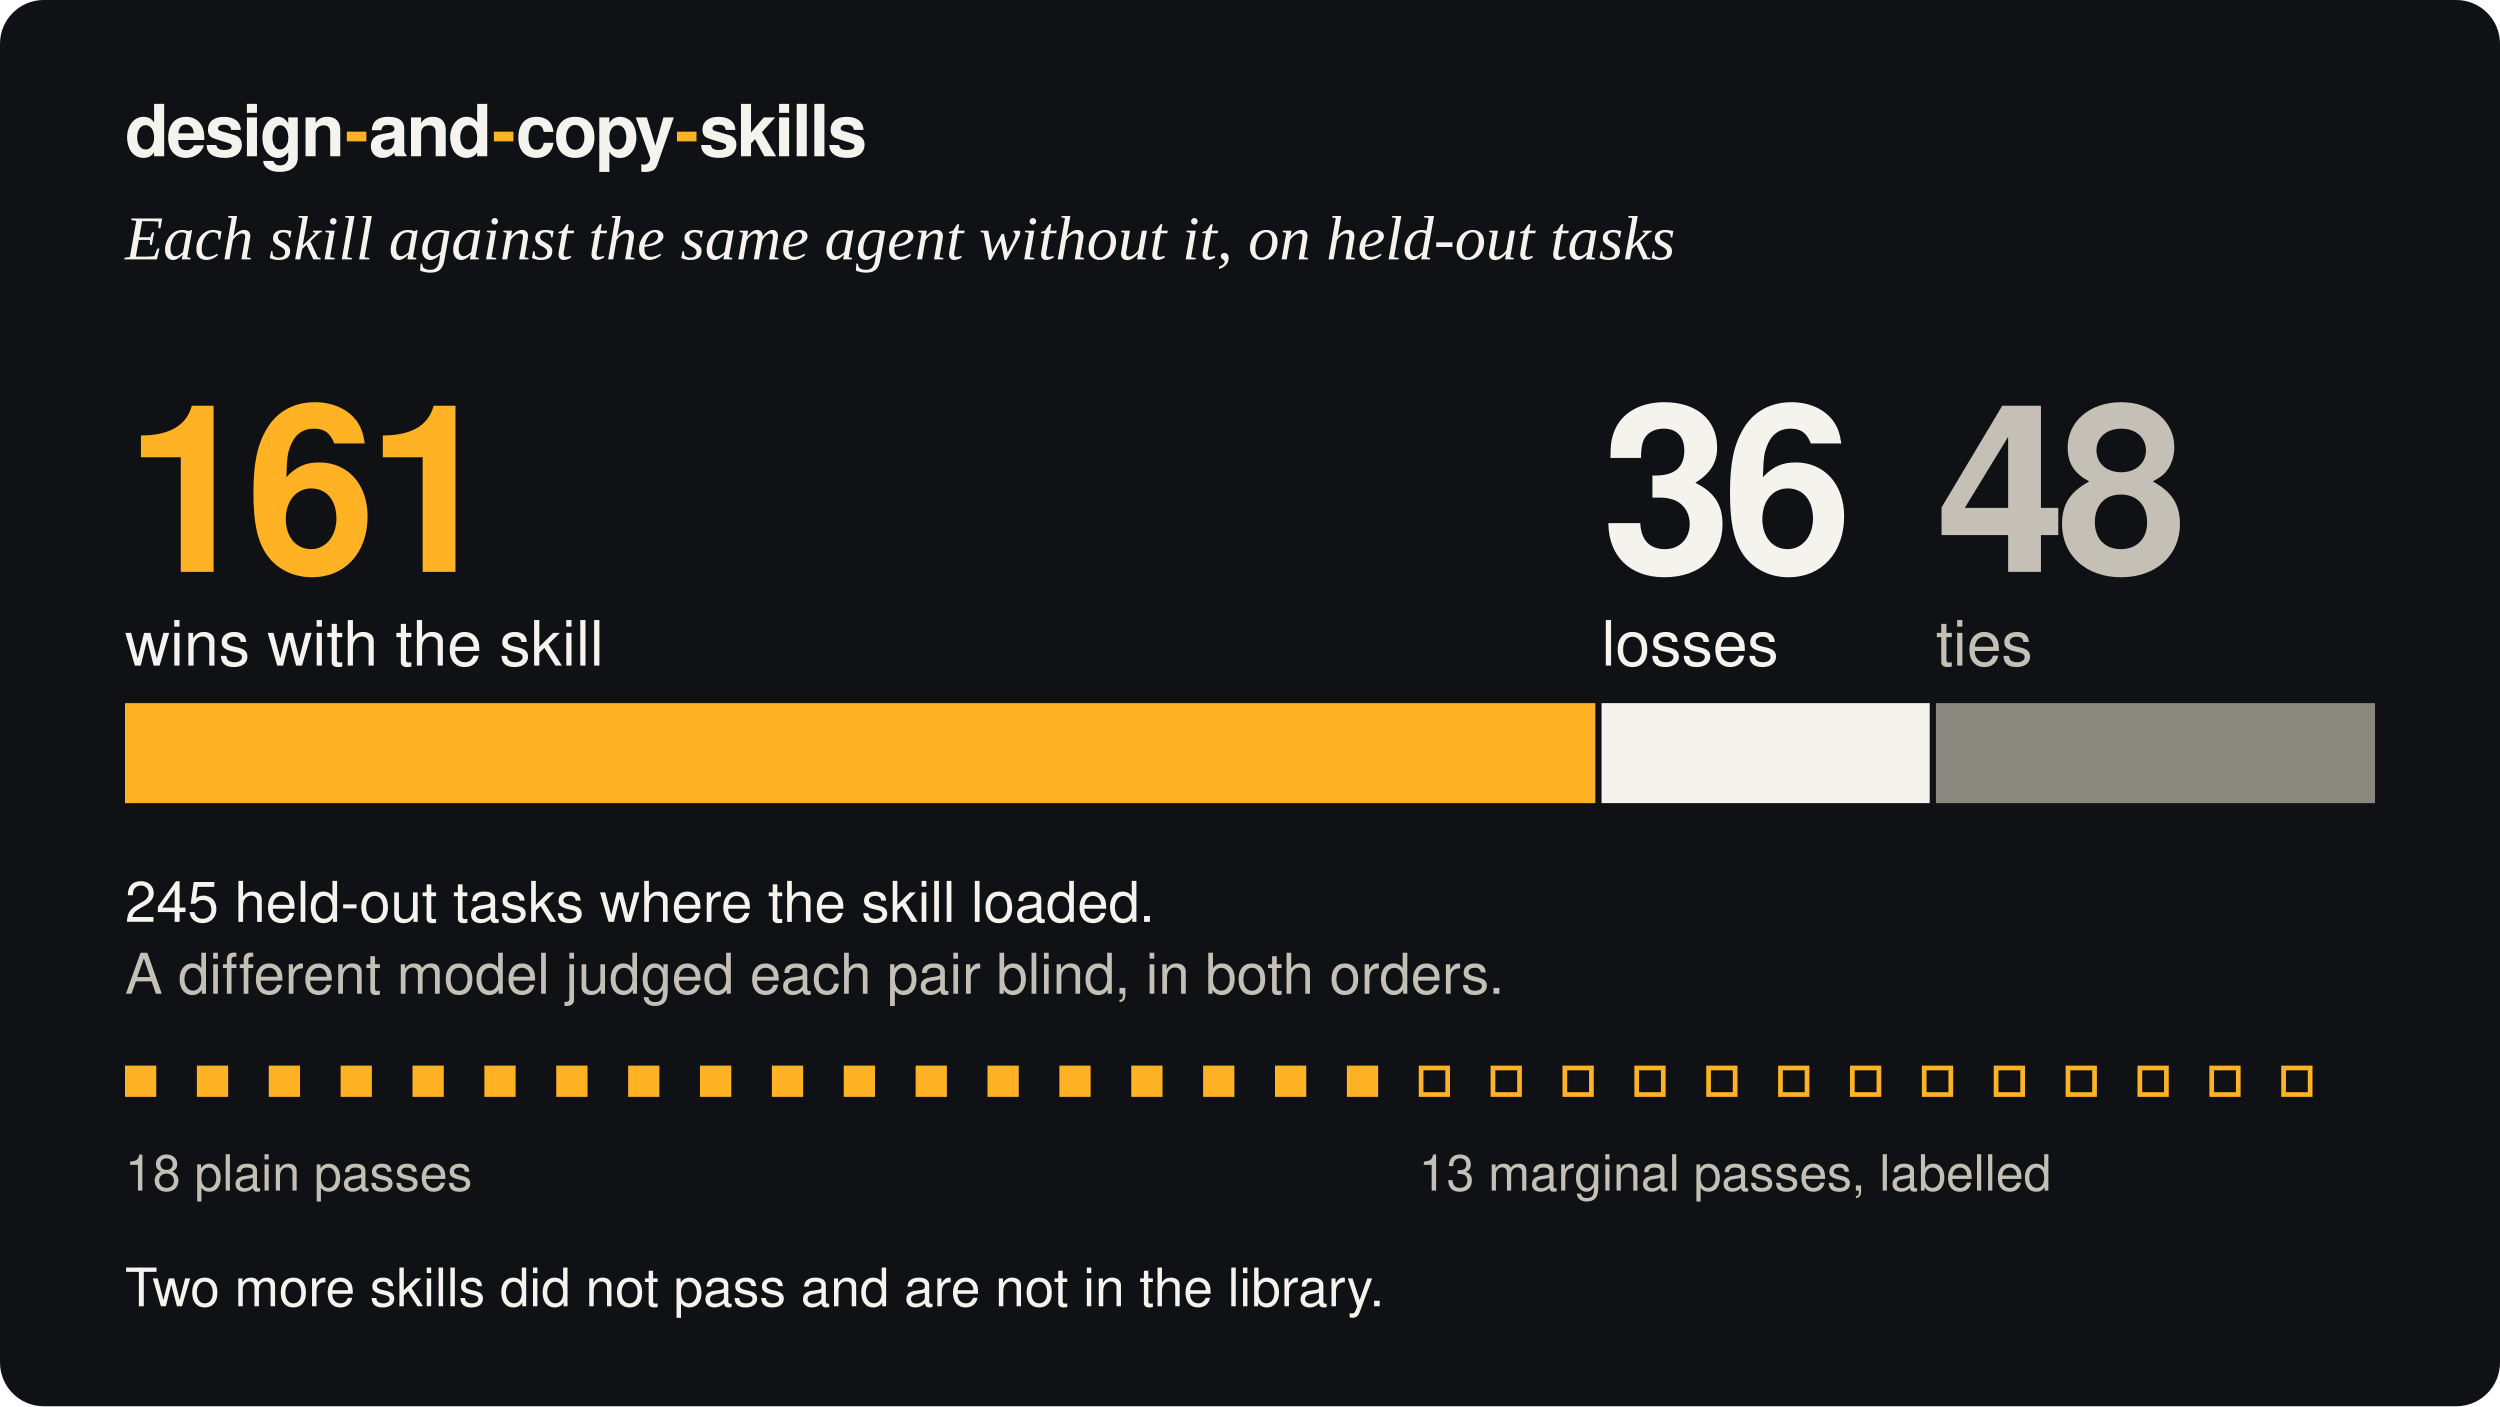
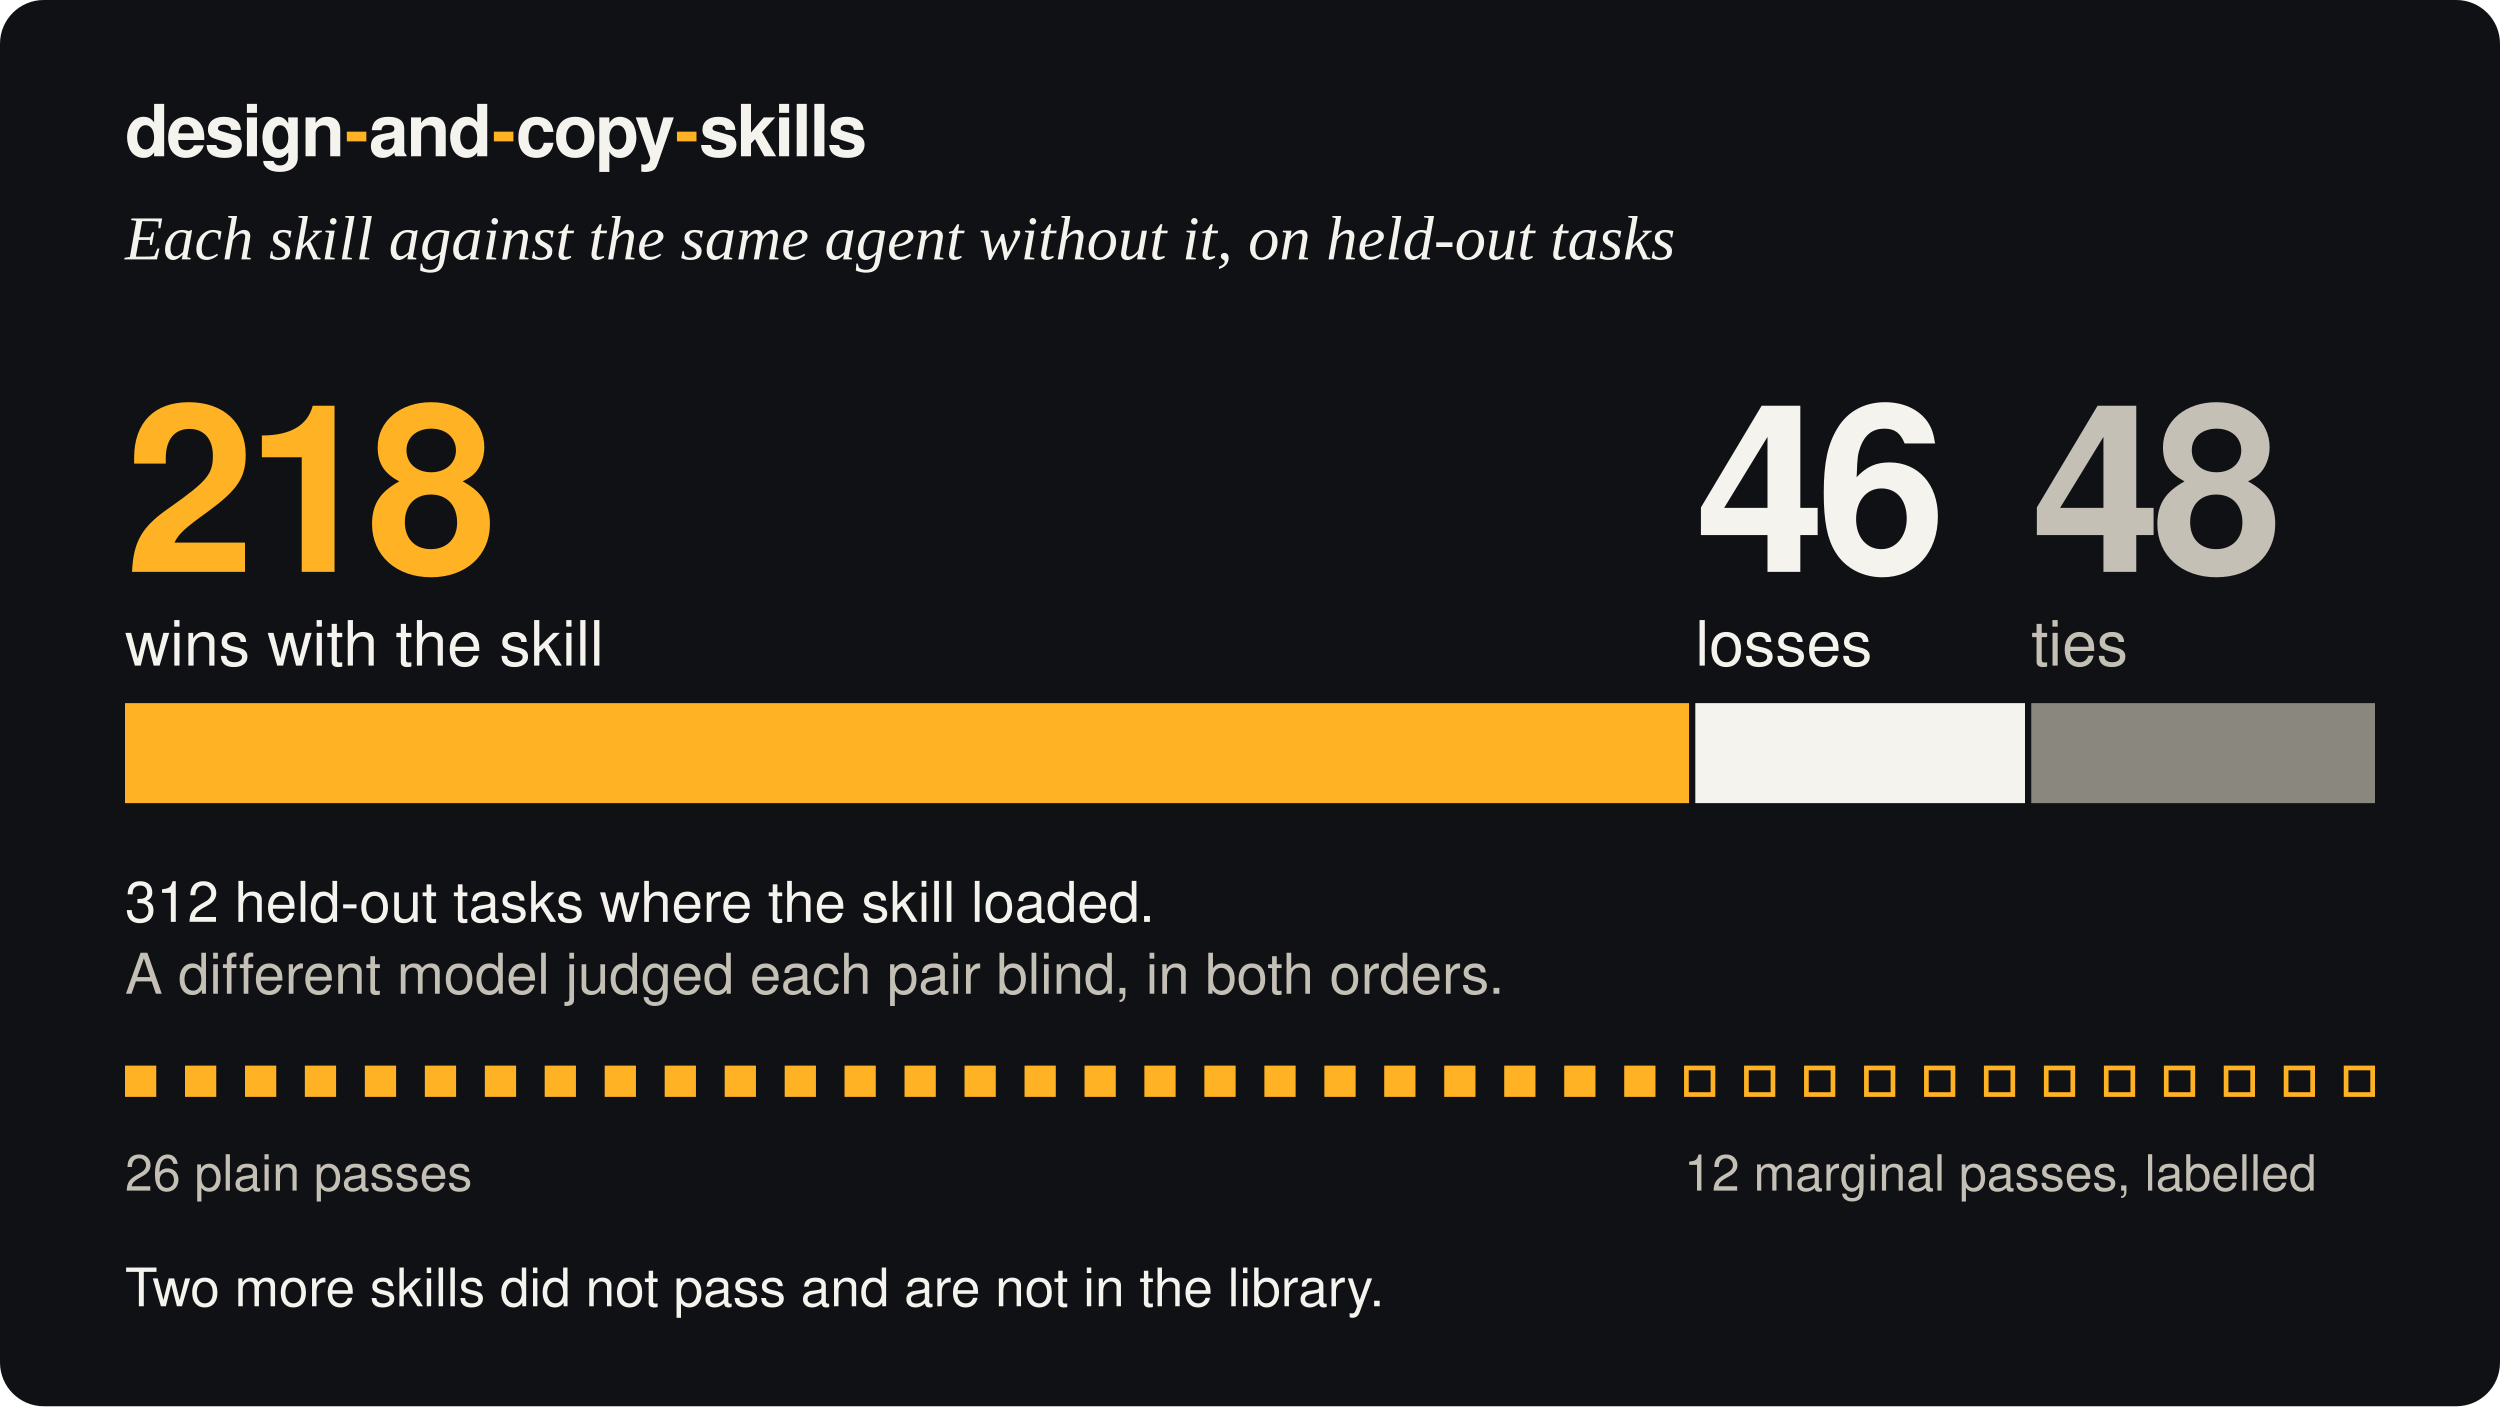
<svg xmlns="http://www.w3.org/2000/svg" viewBox="0 0 1600 900" width="1600" height="900" role="img" aria-labelledby="t d">
  <style>text{font-family:-apple-system,BlinkMacSystemFont,"Segoe UI",Helvetica,Arial,sans-serif}
.w{font-weight:800;fill:#f5f3ee}.a{fill:#ffb224}.f{fill:#f5f3ee}.m{fill:#c4c0b6}
.n{font-family:Georgia,"Iowan Old Style","Times New Roman",serif;font-style:italic;fill:#f5f3ee}</style>
  <rect width="1600" height="900" rx="28" fill="#101114" />
  <text class="w" x="80" y="100" font-size="46" letter-spacing="-1.5">design<tspan class="a">-</tspan>and<tspan class="a">-</tspan>copy<tspan class="a">-</tspan>skills</text>
  <text class="n" x="80" y="166" font-size="40">Each skill against the same agent without it, on held-out tasks</text>
-   <text class="w a" x="80" y="366" font-size="150" letter-spacing="-6" style="fill:#ffb224">161</text>
-   <text class="w" x="1025" y="366" font-size="150" letter-spacing="-6">36</text>
-   <text class="w" x="1239" y="366" font-size="150" letter-spacing="-6" style="fill:#c4c0b6">48</text>
+   <text class="w" x="80" y="366" font-size="150" letter-spacing="-6" style="fill:#ffb224">218</text>
  <text class="f" x="80" y="426" font-size="40">wins with the skill</text>
-   <text class="f" x="1025" y="426" font-size="40">losses</text>
-   <text class="m" x="1239" y="426" font-size="40">ties</text>
+   <text class="w" x="1085" y="366" font-size="150" letter-spacing="-6" style="fill:#f5f3ee">46</text>
+   <text class="f" x="1085" y="426" font-size="40">losses</text>
+   <text class="w" x="1300" y="366" font-size="150" letter-spacing="-6" style="fill:#c4c0b6">48</text>
+   <text class="m" x="1300" y="426" font-size="40">ties</text>
  <g aria-hidden="true">
-     <rect x="80" y="450" width="941" height="64" fill="#ffb224" />
-     <rect x="1025" y="450" width="210" height="64" fill="#f5f3ee" />
-     <rect x="1239" y="450" width="281" height="64" fill="#8a877f" />
+     <rect x="80" y="450" width="1001" height="64" fill="#ffb224" />
+     <rect x="1085" y="450" width="211" height="64" fill="#f5f3ee" />
+     <rect x="1300" y="450" width="220" height="64" fill="#8a877f" />
  </g>
-   <text class="f" x="80" y="590" font-size="36">245 held-out tasks where the skill loaded.</text>
+   <text class="f" x="80" y="590" font-size="36">312 held-out tasks where the skill loaded.</text>
  <text class="m" x="80" y="636" font-size="36">A different model judged each pair blind, in both orders.</text>
  <g aria-hidden="true">
-     <rect x="80" y="682" width="20" height="20" class="a" />
-     <rect x="126" y="682" width="20" height="20" class="a" />
-     <rect x="172" y="682" width="20" height="20" class="a" />
-     <rect x="218" y="682" width="20" height="20" class="a" />
-     <rect x="264" y="682" width="20" height="20" class="a" />
-     <rect x="310" y="682" width="20" height="20" class="a" />
-     <rect x="356" y="682" width="20" height="20" class="a" />
-     <rect x="402" y="682" width="20" height="20" class="a" />
-     <rect x="448" y="682" width="20" height="20" class="a" />
-     <rect x="494" y="682" width="20" height="20" class="a" />
-     <rect x="540" y="682" width="20" height="20" class="a" />
-     <rect x="586" y="682" width="20" height="20" class="a" />
-     <rect x="632" y="682" width="20" height="20" class="a" />
-     <rect x="678" y="682" width="20" height="20" class="a" />
-     <rect x="724" y="682" width="20" height="20" class="a" />
-     <rect x="770" y="682" width="20" height="20" class="a" />
-     <rect x="816" y="682" width="20" height="20" class="a" />
-     <rect x="862" y="682" width="20" height="20" class="a" />
-     <rect x="909.5" y="683.5" width="17" height="17" fill="none" stroke="#ffb224" stroke-width="3" />
-     <rect x="955.5" y="683.5" width="17" height="17" fill="none" stroke="#ffb224" stroke-width="3" />
-     <rect x="1001.5" y="683.5" width="17" height="17" fill="none" stroke="#ffb224" stroke-width="3" />
-     <rect x="1047.5" y="683.5" width="17" height="17" fill="none" stroke="#ffb224" stroke-width="3" />
-     <rect x="1093.5" y="683.5" width="17" height="17" fill="none" stroke="#ffb224" stroke-width="3" />
-     <rect x="1139.5" y="683.5" width="17" height="17" fill="none" stroke="#ffb224" stroke-width="3" />
-     <rect x="1185.5" y="683.5" width="17" height="17" fill="none" stroke="#ffb224" stroke-width="3" />
-     <rect x="1231.5" y="683.5" width="17" height="17" fill="none" stroke="#ffb224" stroke-width="3" />
-     <rect x="1277.5" y="683.5" width="17" height="17" fill="none" stroke="#ffb224" stroke-width="3" />
-     <rect x="1323.5" y="683.5" width="17" height="17" fill="none" stroke="#ffb224" stroke-width="3" />
-     <rect x="1369.5" y="683.5" width="17" height="17" fill="none" stroke="#ffb224" stroke-width="3" />
-     <rect x="1415.5" y="683.5" width="17" height="17" fill="none" stroke="#ffb224" stroke-width="3" />
-     <rect x="1461.5" y="683.5" width="17" height="17" fill="none" stroke="#ffb224" stroke-width="3" />
+     <rect x="80.0" y="682" width="20" height="20" class="a" />
+     <rect x="118.4" y="682" width="20" height="20" class="a" />
+     <rect x="156.8" y="682" width="20" height="20" class="a" />
+     <rect x="195.1" y="682" width="20" height="20" class="a" />
+     <rect x="233.5" y="682" width="20" height="20" class="a" />
+     <rect x="271.9" y="682" width="20" height="20" class="a" />
+     <rect x="310.3" y="682" width="20" height="20" class="a" />
+     <rect x="348.6" y="682" width="20" height="20" class="a" />
+     <rect x="387.0" y="682" width="20" height="20" class="a" />
+     <rect x="425.4" y="682" width="20" height="20" class="a" />
+     <rect x="463.8" y="682" width="20" height="20" class="a" />
+     <rect x="502.2" y="682" width="20" height="20" class="a" />
+     <rect x="540.5" y="682" width="20" height="20" class="a" />
+     <rect x="578.9" y="682" width="20" height="20" class="a" />
+     <rect x="617.3" y="682" width="20" height="20" class="a" />
+     <rect x="655.7" y="682" width="20" height="20" class="a" />
+     <rect x="694.1" y="682" width="20" height="20" class="a" />
+     <rect x="732.4" y="682" width="20" height="20" class="a" />
+     <rect x="770.8" y="682" width="20" height="20" class="a" />
+     <rect x="809.2" y="682" width="20" height="20" class="a" />
+     <rect x="847.6" y="682" width="20" height="20" class="a" />
+     <rect x="885.9" y="682" width="20" height="20" class="a" />
+     <rect x="924.3" y="682" width="20" height="20" class="a" />
+     <rect x="962.7" y="682" width="20" height="20" class="a" />
+     <rect x="1001.1" y="682" width="20" height="20" class="a" />
+     <rect x="1039.5" y="682" width="20" height="20" class="a" />
+     <rect x="1079.3" y="683.5" width="17" height="17" fill="none" stroke="#ffb224" stroke-width="3" />
+     <rect x="1117.7" y="683.5" width="17" height="17" fill="none" stroke="#ffb224" stroke-width="3" />
+     <rect x="1156.1" y="683.5" width="17" height="17" fill="none" stroke="#ffb224" stroke-width="3" />
+     <rect x="1194.5" y="683.5" width="17" height="17" fill="none" stroke="#ffb224" stroke-width="3" />
+     <rect x="1232.9" y="683.5" width="17" height="17" fill="none" stroke="#ffb224" stroke-width="3" />
+     <rect x="1271.2" y="683.5" width="17" height="17" fill="none" stroke="#ffb224" stroke-width="3" />
+     <rect x="1309.6" y="683.5" width="17" height="17" fill="none" stroke="#ffb224" stroke-width="3" />
+     <rect x="1348.0" y="683.5" width="17" height="17" fill="none" stroke="#ffb224" stroke-width="3" />
+     <rect x="1386.4" y="683.5" width="17" height="17" fill="none" stroke="#ffb224" stroke-width="3" />
+     <rect x="1424.7" y="683.5" width="17" height="17" fill="none" stroke="#ffb224" stroke-width="3" />
+     <rect x="1463.1" y="683.5" width="17" height="17" fill="none" stroke="#ffb224" stroke-width="3" />
+     <rect x="1501.5" y="683.5" width="17" height="17" fill="none" stroke="#ffb224" stroke-width="3" />
  </g>
-   <text class="m" x="80" y="762" font-size="32">18 plain passes</text>
-   <text class="m" x="908" y="762" font-size="32">13 marginal passes, labelled</text>
+   <text class="m" x="80" y="762" font-size="32">26 plain passes</text>
+   <text class="m" x="1077.8" y="762" font-size="32">12 marginal passes, labelled</text>
  <text class="f" x="80" y="836" font-size="34">Two more skills did not pass and are not in the library.</text>
</svg>
